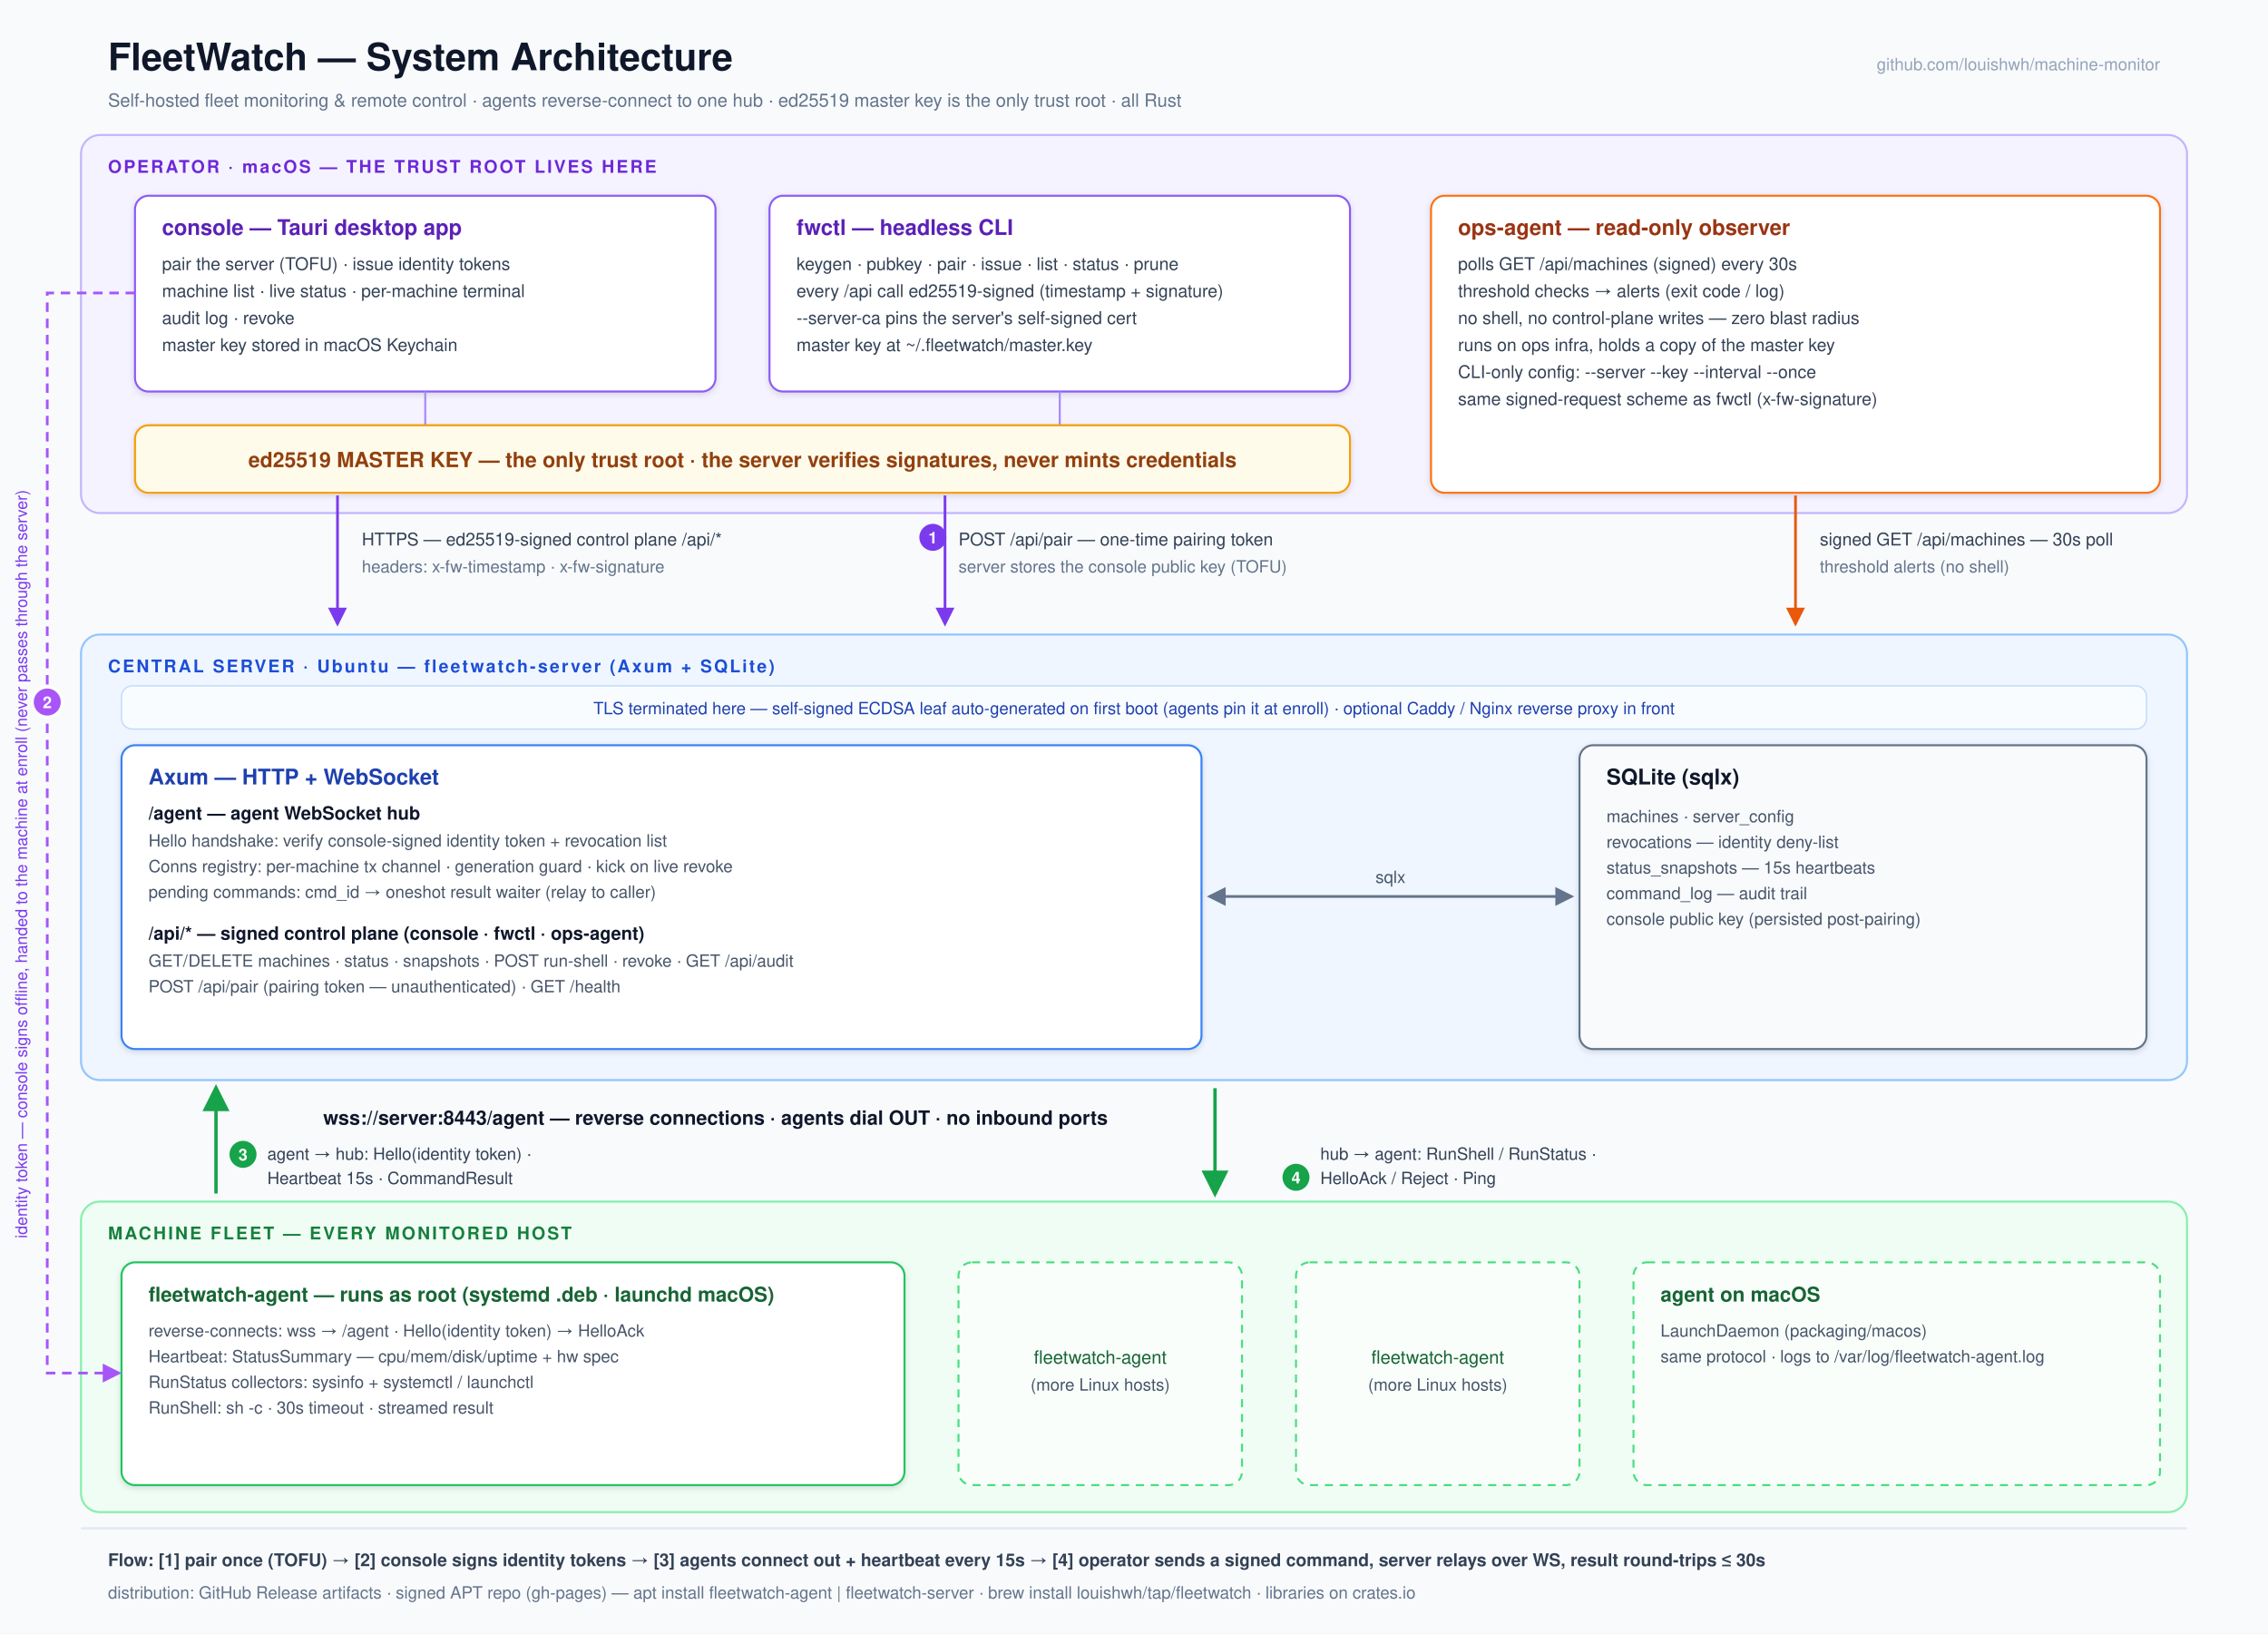
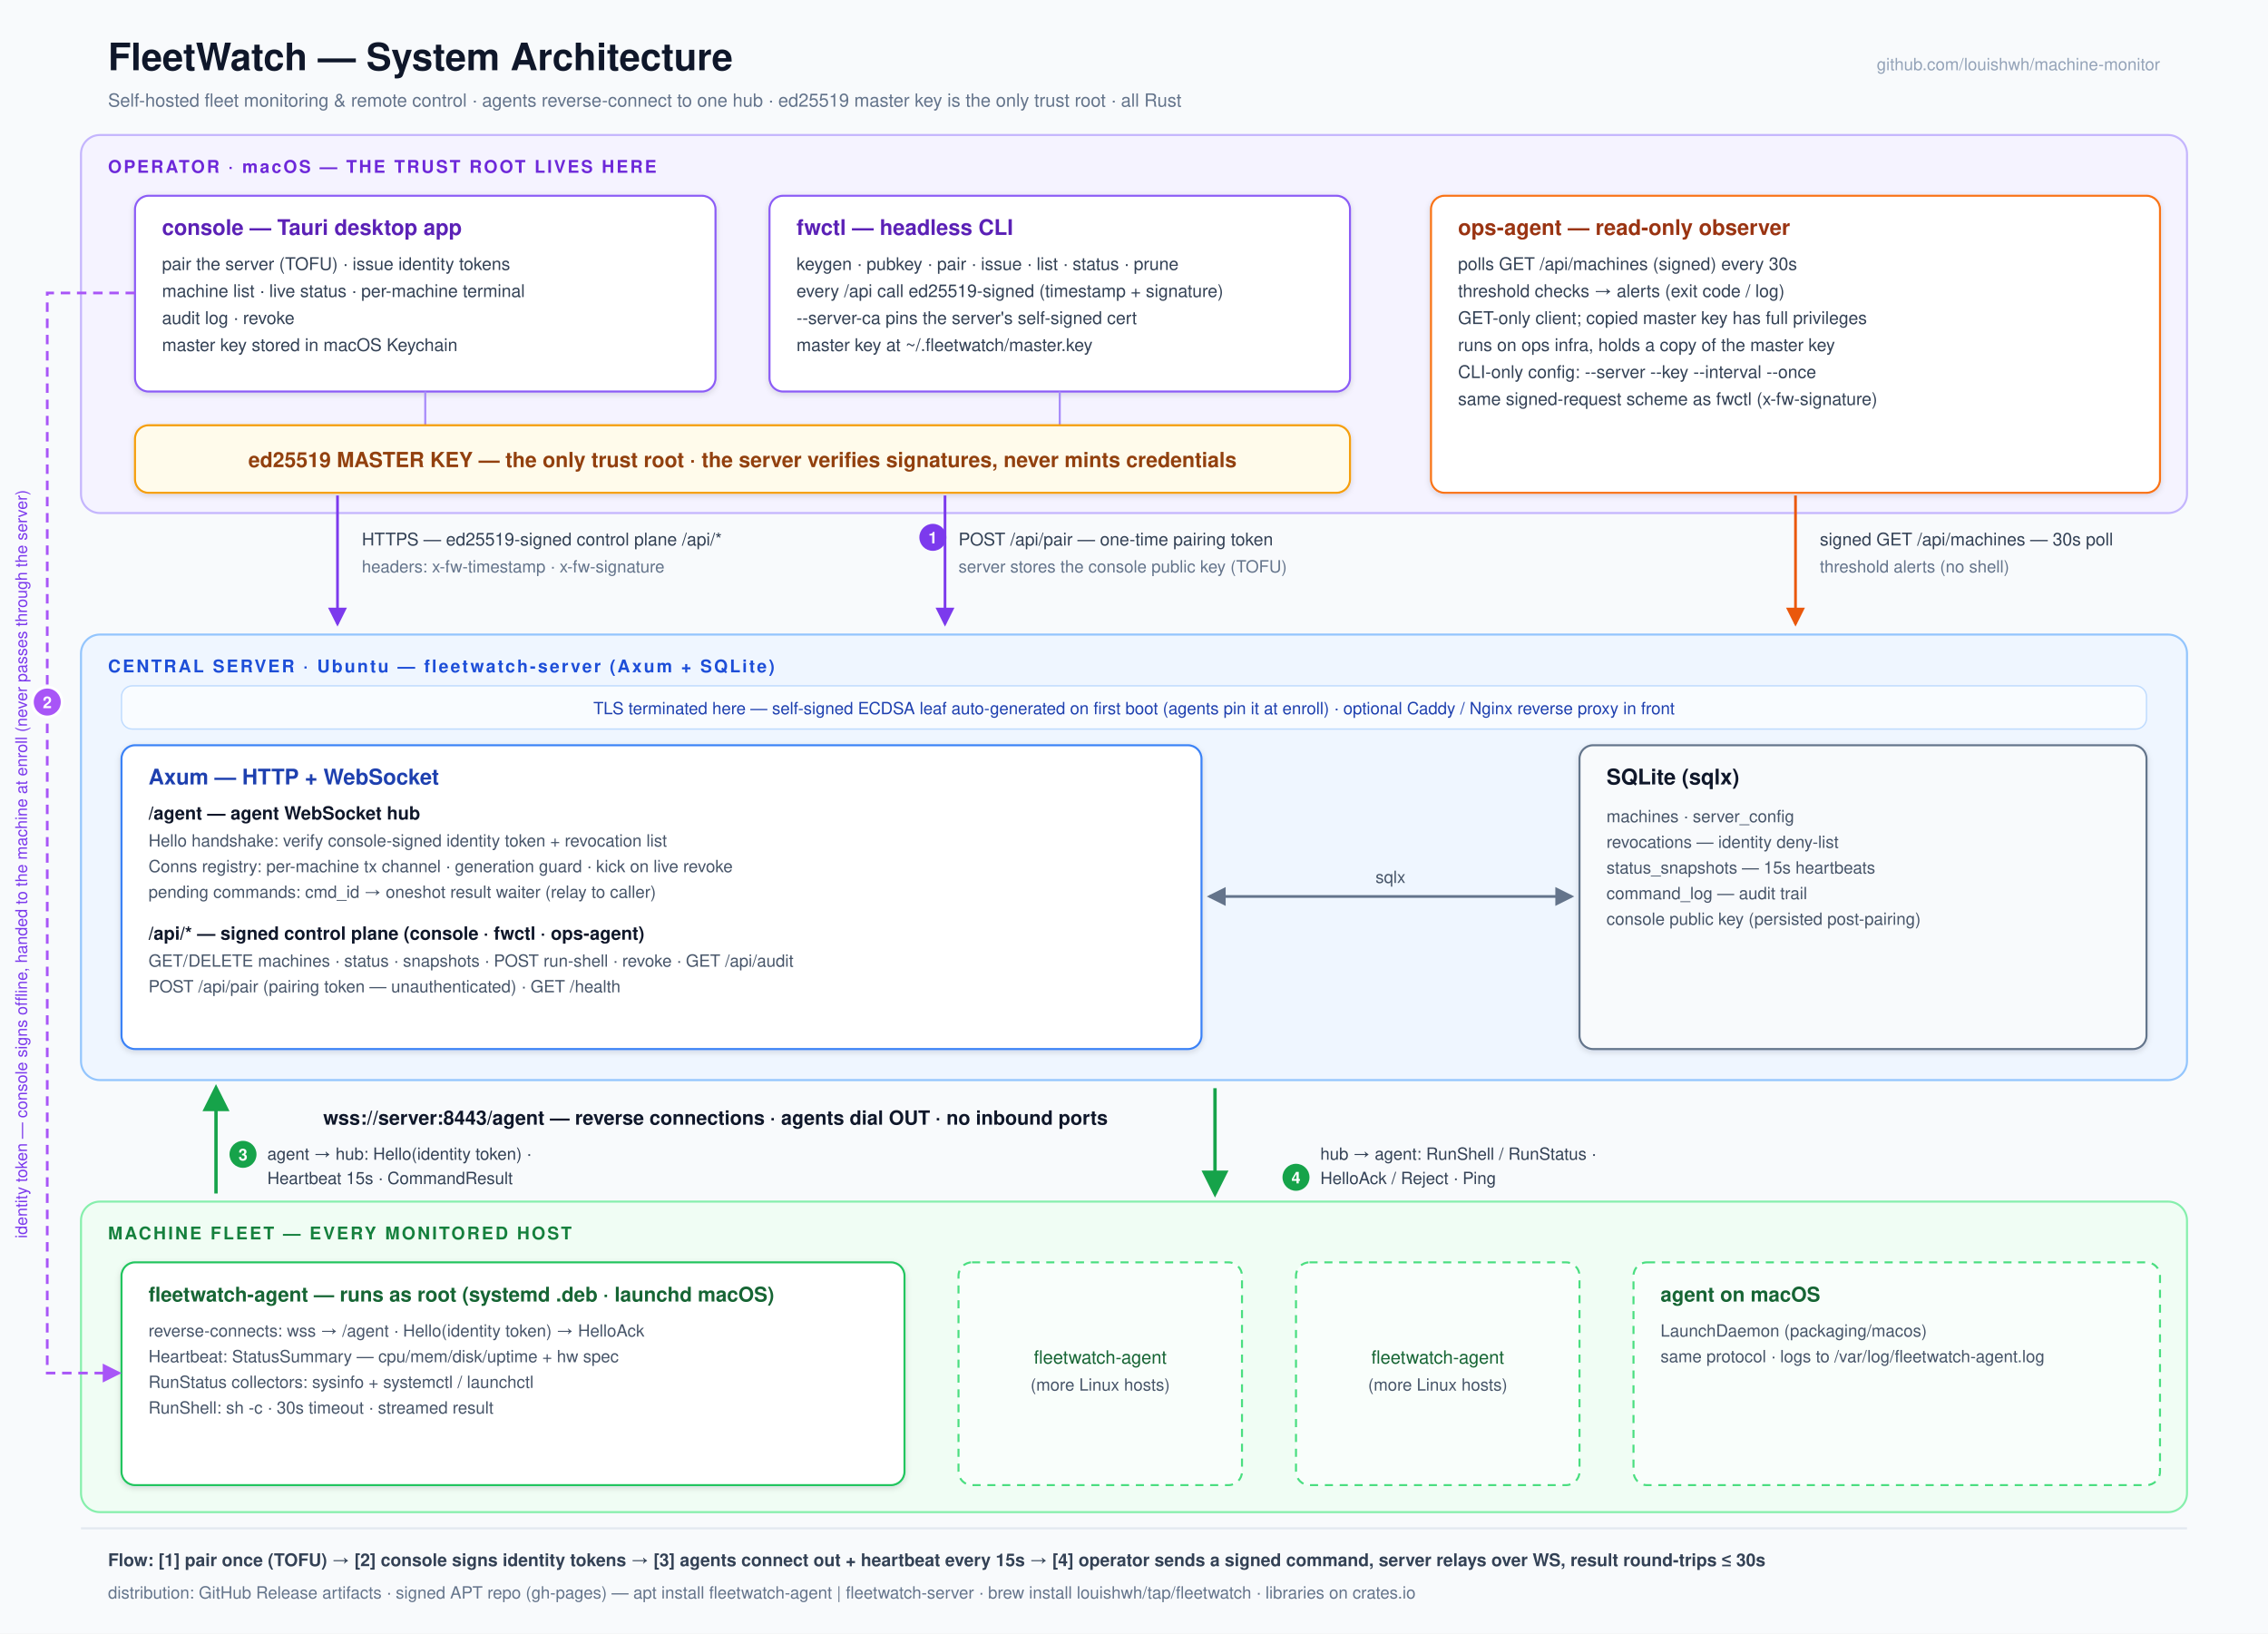
<svg xmlns="http://www.w3.org/2000/svg" width="1680" height="1210" viewBox="0 0 1680 1210" font-family="Helvetica Neue, Helvetica, Arial, sans-serif">
  <defs>
    <filter id="shadow" x="-10%" y="-10%" width="120%" height="130%">
      <feDropShadow dx="0" dy="1.5" stdDeviation="2.2" flood-color="#0f172a" flood-opacity="0.14" />
    </filter>
    <marker id="arrViolet" viewBox="0 0 10 10" refX="8.5" refY="5" markerWidth="7" markerHeight="7" orient="auto-start-reverse">
      <path d="M0,0 L10,5 L0,10 z" fill="#7c3aed" />
    </marker>
    <marker id="arrOrange" viewBox="0 0 10 10" refX="8.5" refY="5" markerWidth="7" markerHeight="7" orient="auto-start-reverse">
      <path d="M0,0 L10,5 L0,10 z" fill="#ea580c" />
    </marker>
    <marker id="arrGreen" viewBox="0 0 10 10" refX="8.5" refY="5" markerWidth="8" markerHeight="8" orient="auto-start-reverse">
      <path d="M0,0 L10,5 L0,10 z" fill="#16a34a" />
    </marker>
    <marker id="arrGray" viewBox="0 0 10 10" refX="8.5" refY="5" markerWidth="7" markerHeight="7" orient="auto-start-reverse">
      <path d="M0,0 L10,5 L0,10 z" fill="#64748b" />
    </marker>
    <marker id="arrVioletToken" viewBox="0 0 10 10" refX="8.5" refY="5" markerWidth="7" markerHeight="7" orient="auto-start-reverse">
      <path d="M0,0 L10,5 L0,10 z" fill="#a855f7" />
    </marker>
  </defs>
  <rect x="0" y="0" width="1680" height="1210" fill="#f8fafc" />
  <text x="80" y="52" font-size="28" font-weight="700" fill="#0f172a">FleetWatch — System Architecture</text>
  <text x="80" y="79" font-size="13.5" fill="#64748b">Self-hosted fleet monitoring &amp; remote control · agents reverse-connect to one hub · ed25519 master key is the only trust root · all Rust</text>
  <text x="1600" y="52" font-size="12.5" fill="#94a3b8" text-anchor="end">github.com/louishwh/machine-monitor</text>
  <rect x="60" y="100" width="1560" height="280" rx="14" fill="#f5f3ff" stroke="#c4b5fd" stroke-width="1.5" />
  <text x="80" y="128" font-size="13" font-weight="700" letter-spacing="1.5" fill="#6d28d9">OPERATOR · macOS — THE TRUST ROOT LIVES HERE</text>
  <rect x="100" y="145" width="430" height="145" rx="10" fill="#ffffff" stroke="#8b5cf6" stroke-width="1.5" filter="url(#shadow)" />
  <text x="120" y="174" font-size="16" font-weight="700" fill="#5b21b6">console — Tauri desktop app</text>
  <text x="120" y="200" font-size="13" fill="#334155">pair the server (TOFU) · issue identity tokens</text>
  <text x="120" y="220" font-size="13" fill="#334155">machine list · live status · per-machine terminal</text>
  <text x="120" y="240" font-size="13" fill="#334155">audit log · revoke</text>
  <text x="120" y="260" font-size="13" fill="#334155">master key stored in macOS Keychain</text>
  <rect x="570" y="145" width="430" height="145" rx="10" fill="#ffffff" stroke="#8b5cf6" stroke-width="1.5" filter="url(#shadow)" />
  <text x="590" y="174" font-size="16" font-weight="700" fill="#5b21b6">fwctl — headless CLI</text>
  <text x="590" y="200" font-size="13" fill="#334155">keygen · pubkey · pair · issue · list · status · prune</text>
  <text x="590" y="220" font-size="13" fill="#334155">every /api call ed25519-signed (timestamp + signature)</text>
  <text x="590" y="240" font-size="13" fill="#334155">--server-ca pins the server's self-signed cert</text>
  <text x="590" y="260" font-size="13" fill="#334155">master key at ~/.fleetwatch/master.key</text>
  <line x1="315" y1="290" x2="315" y2="315" stroke="#a78bfa" stroke-width="1.5" />
  <line x1="785" y1="290" x2="785" y2="315" stroke="#a78bfa" stroke-width="1.5" />
  <rect x="100" y="315" width="900" height="50" rx="10" fill="#fffbeb" stroke="#f59e0b" stroke-width="1.5" filter="url(#shadow)" />
  <text x="550" y="346" font-size="15.5" font-weight="700" fill="#92400e" text-anchor="middle">ed25519 MASTER KEY — the only trust root · the server verifies signatures, never mints credentials</text>
  <rect x="1060" y="145" width="540" height="220" rx="10" fill="#ffffff" stroke="#f97316" stroke-width="1.5" filter="url(#shadow)" />
  <text x="1080" y="174" font-size="16" font-weight="700" fill="#9a3412">ops-agent — read-only observer</text>
  <text x="1080" y="200" font-size="13" fill="#334155">polls GET /api/machines (signed) every 30s</text>
  <text x="1080" y="220" font-size="13" fill="#334155">threshold checks → alerts (exit code / log)</text>
-   <text x="1080" y="240" font-size="13" fill="#334155">no shell, no control-plane writes — zero blast radius</text>
+   <text x="1080" y="240" font-size="13" fill="#334155">GET-only client; copied master key has full privileges</text>
  <text x="1080" y="260" font-size="13" fill="#334155">runs on ops infra, holds a copy of the master key</text>
  <text x="1080" y="280" font-size="13" fill="#334155">CLI-only config: --server --key --interval --once</text>
  <text x="1080" y="300" font-size="13" fill="#334155">same signed-request scheme as fwctl (x-fw-signature)</text>
  <line x1="250" y1="367" x2="250" y2="462" stroke="#7c3aed" stroke-width="2" marker-end="url(#arrViolet)" />
  <text x="268" y="404" font-size="13" fill="#334155">HTTPS — ed25519-signed control plane /api/*</text>
  <text x="268" y="424" font-size="12.5" fill="#64748b">headers: x-fw-timestamp · x-fw-signature</text>
  <line x1="700" y1="367" x2="700" y2="462" stroke="#7c3aed" stroke-width="2" marker-end="url(#arrViolet)" />
  <circle cx="691" cy="398" r="10" fill="#7c3aed" />
  <text x="691" y="402.5" font-size="12" font-weight="700" fill="#ffffff" text-anchor="middle">1</text>
  <text x="710" y="404" font-size="13" fill="#334155">POST /api/pair — one-time pairing token</text>
  <text x="710" y="424" font-size="12.5" fill="#64748b">server stores the console public key (TOFU)</text>
  <line x1="1330" y1="367" x2="1330" y2="462" stroke="#ea580c" stroke-width="2" marker-end="url(#arrOrange)" />
  <text x="1348" y="404" font-size="13" fill="#334155">signed GET /api/machines — 30s poll</text>
  <text x="1348" y="424" font-size="12.5" fill="#64748b">threshold alerts (no shell)</text>
  <rect x="60" y="470" width="1560" height="330" rx="14" fill="#eff6ff" stroke="#93c5fd" stroke-width="1.5" />
  <text x="80" y="498" font-size="13" font-weight="700" letter-spacing="1.5" fill="#1d4ed8">CENTRAL SERVER · Ubuntu — fleetwatch-server (Axum + SQLite)</text>
  <rect x="90" y="508" width="1500" height="32" rx="8" fill="#ffffff" fill-opacity="0.65" stroke="#bfdbfe" stroke-width="1" />
  <text x="840" y="529" font-size="12.5" fill="#1e40af" text-anchor="middle">TLS terminated here — self-signed ECDSA leaf auto-generated on first boot (agents pin it at enroll) · optional Caddy / Nginx reverse proxy in front</text>
  <rect x="90" y="552" width="800" height="225" rx="10" fill="#ffffff" stroke="#3b82f6" stroke-width="1.5" filter="url(#shadow)" />
  <text x="110" y="581" font-size="16" font-weight="700" fill="#1e40af">Axum — HTTP + WebSocket</text>
  <text x="110" y="607" font-size="13.5" font-weight="700" fill="#0f172a">/agent — agent WebSocket hub</text>
  <text x="110" y="627" font-size="12.5" fill="#475569">Hello handshake: verify console-signed identity token + revocation list</text>
  <text x="110" y="646" font-size="12.5" fill="#475569">Conns registry: per-machine tx channel · generation guard · kick on live revoke</text>
  <text x="110" y="665" font-size="12.5" fill="#475569">pending commands: cmd_id → oneshot result waiter (relay to caller)</text>
  <text x="110" y="696" font-size="13.5" font-weight="700" fill="#0f172a">/api/* — signed control plane (console · fwctl · ops-agent)</text>
  <text x="110" y="716" font-size="12.5" fill="#475569">GET/DELETE machines · status · snapshots · POST run-shell · revoke · GET /api/audit</text>
  <text x="110" y="735" font-size="12.5" fill="#475569">POST /api/pair (pairing token — unauthenticated) · GET /health</text>
  <rect x="1170" y="552" width="420" height="225" rx="10" fill="#f8fafc" stroke="#64748b" stroke-width="1.5" filter="url(#shadow)" />
  <text x="1190" y="581" font-size="16" font-weight="700" fill="#0f172a">SQLite (sqlx)</text>
  <text x="1190" y="609" font-size="12.5" fill="#475569">machines · server_config</text>
  <text x="1190" y="628" font-size="12.5" fill="#475569">revocations — identity deny-list</text>
  <text x="1190" y="647" font-size="12.5" fill="#475569">status_snapshots — 15s heartbeats</text>
  <text x="1190" y="666" font-size="12.5" fill="#475569">command_log — audit trail</text>
  <text x="1190" y="685" font-size="12.5" fill="#475569">console public key (persisted post-pairing)</text>
  <line x1="896" y1="664" x2="1164" y2="664" stroke="#64748b" stroke-width="2" marker-start="url(#arrGray)" marker-end="url(#arrGray)" />
  <text x="1030" y="654" font-size="12.5" fill="#475569" text-anchor="middle">sqlx</text>
  <text x="530" y="833" font-size="14.5" font-weight="700" fill="#0f172a" text-anchor="middle">wss://server:8443/agent — reverse connections · agents dial OUT · no inbound ports</text>
  <line x1="160" y1="884" x2="160" y2="806" stroke="#16a34a" stroke-width="2.5" marker-end="url(#arrGreen)" />
  <circle cx="180" cy="855" r="10" fill="#16a34a" />
  <text x="180" y="859.5" font-size="12" font-weight="700" fill="#ffffff" text-anchor="middle">3</text>
  <text x="198" y="859" font-size="12.5" fill="#334155">agent → hub: Hello(identity token) ·</text>
  <text x="198" y="877" font-size="12.5" fill="#334155">Heartbeat 15s · CommandResult</text>
  <line x1="900" y1="806" x2="900" y2="884" stroke="#16a34a" stroke-width="2.5" marker-end="url(#arrGreen)" />
  <circle cx="960" cy="872" r="10" fill="#16a34a" />
  <text x="960" y="876.5" font-size="12" font-weight="700" fill="#ffffff" text-anchor="middle">4</text>
  <text x="978" y="859" font-size="12.5" fill="#334155">hub → agent: RunShell / RunStatus ·</text>
  <text x="978" y="877" font-size="12.5" fill="#334155">HelloAck / Reject · Ping</text>
  <rect x="60" y="890" width="1560" height="230" rx="14" fill="#f0fdf4" stroke="#86efac" stroke-width="1.5" />
  <text x="80" y="918" font-size="13" font-weight="700" letter-spacing="1.5" fill="#15803d">MACHINE FLEET — EVERY MONITORED HOST</text>
  <rect x="90" y="935" width="580" height="165" rx="10" fill="#ffffff" stroke="#22c55e" stroke-width="1.5" filter="url(#shadow)" />
  <text x="110" y="964" font-size="15" font-weight="700" fill="#166534">fleetwatch-agent — runs as root (systemd .deb · launchd macOS)</text>
  <text x="110" y="990" font-size="12.5" fill="#475569">reverse-connects: wss → /agent · Hello(identity token) → HelloAck</text>
  <text x="110" y="1009" font-size="12.5" fill="#475569">Heartbeat: StatusSummary — cpu/mem/disk/uptime + hw spec</text>
  <text x="110" y="1028" font-size="12.5" fill="#475569">RunStatus collectors: sysinfo + systemctl / launchctl</text>
  <text x="110" y="1047" font-size="12.5" fill="#475569">RunShell: sh -c · 30s timeout · streamed result</text>
  <rect x="710" y="935" width="210" height="165" rx="10" fill="#ffffff" fill-opacity="0.6" stroke="#4ade80" stroke-width="1.5" stroke-dasharray="6 5" />
  <text x="815" y="1010" font-size="13.5" fill="#166534" text-anchor="middle">fleetwatch-agent</text>
  <text x="815" y="1030" font-size="12.5" fill="#475569" text-anchor="middle">(more Linux hosts)</text>
  <rect x="960" y="935" width="210" height="165" rx="10" fill="#ffffff" fill-opacity="0.6" stroke="#4ade80" stroke-width="1.5" stroke-dasharray="6 5" />
  <text x="1065" y="1010" font-size="13.5" fill="#166534" text-anchor="middle">fleetwatch-agent</text>
  <text x="1065" y="1030" font-size="12.5" fill="#475569" text-anchor="middle">(more Linux hosts)</text>
  <rect x="1210" y="935" width="390" height="165" rx="10" fill="#ffffff" fill-opacity="0.6" stroke="#4ade80" stroke-width="1.5" stroke-dasharray="6 5" />
  <text x="1230" y="964" font-size="15" font-weight="700" fill="#166534">agent on macOS</text>
  <text x="1230" y="990" font-size="12.5" fill="#475569">LaunchDaemon (packaging/macos)</text>
  <text x="1230" y="1009" font-size="12.5" fill="#475569">same protocol · logs to /var/log/fleetwatch-agent.log</text>
  <path d="M 100 217 L 35 217 L 35 1017 L 88 1017" fill="none" stroke="#a855f7" stroke-width="2" stroke-dasharray="7 5" marker-end="url(#arrVioletToken)" />
  <circle cx="35" cy="520" r="11" fill="#a855f7" stroke="#ffffff" stroke-width="2" />
  <text x="35" y="524.5" font-size="12" font-weight="700" fill="#ffffff" text-anchor="middle">2</text>
  <text transform="translate(20 640) rotate(-90)" font-size="12" fill="#7c3aed" text-anchor="middle">identity token — console signs offline, handed to the machine at enroll (never passes through the server)</text>
  <line x1="60" y1="1132" x2="1620" y2="1132" stroke="#e2e8f0" stroke-width="1.5" />
  <text x="80" y="1160" font-size="13" fill="#334155" font-weight="600">Flow:  [1] pair once (TOFU)  →  [2] console signs identity tokens  →  [3] agents connect out + heartbeat every 15s  →  [4] operator sends a signed command, server relays over WS, result round-trips ≤ 30s</text>
  <text x="80" y="1184" font-size="12.5" fill="#64748b">distribution: GitHub Release artifacts · signed APT repo (gh-pages) — apt install fleetwatch-agent | fleetwatch-server · brew install louishwh/tap/fleetwatch · libraries on crates.io</text>
</svg>
